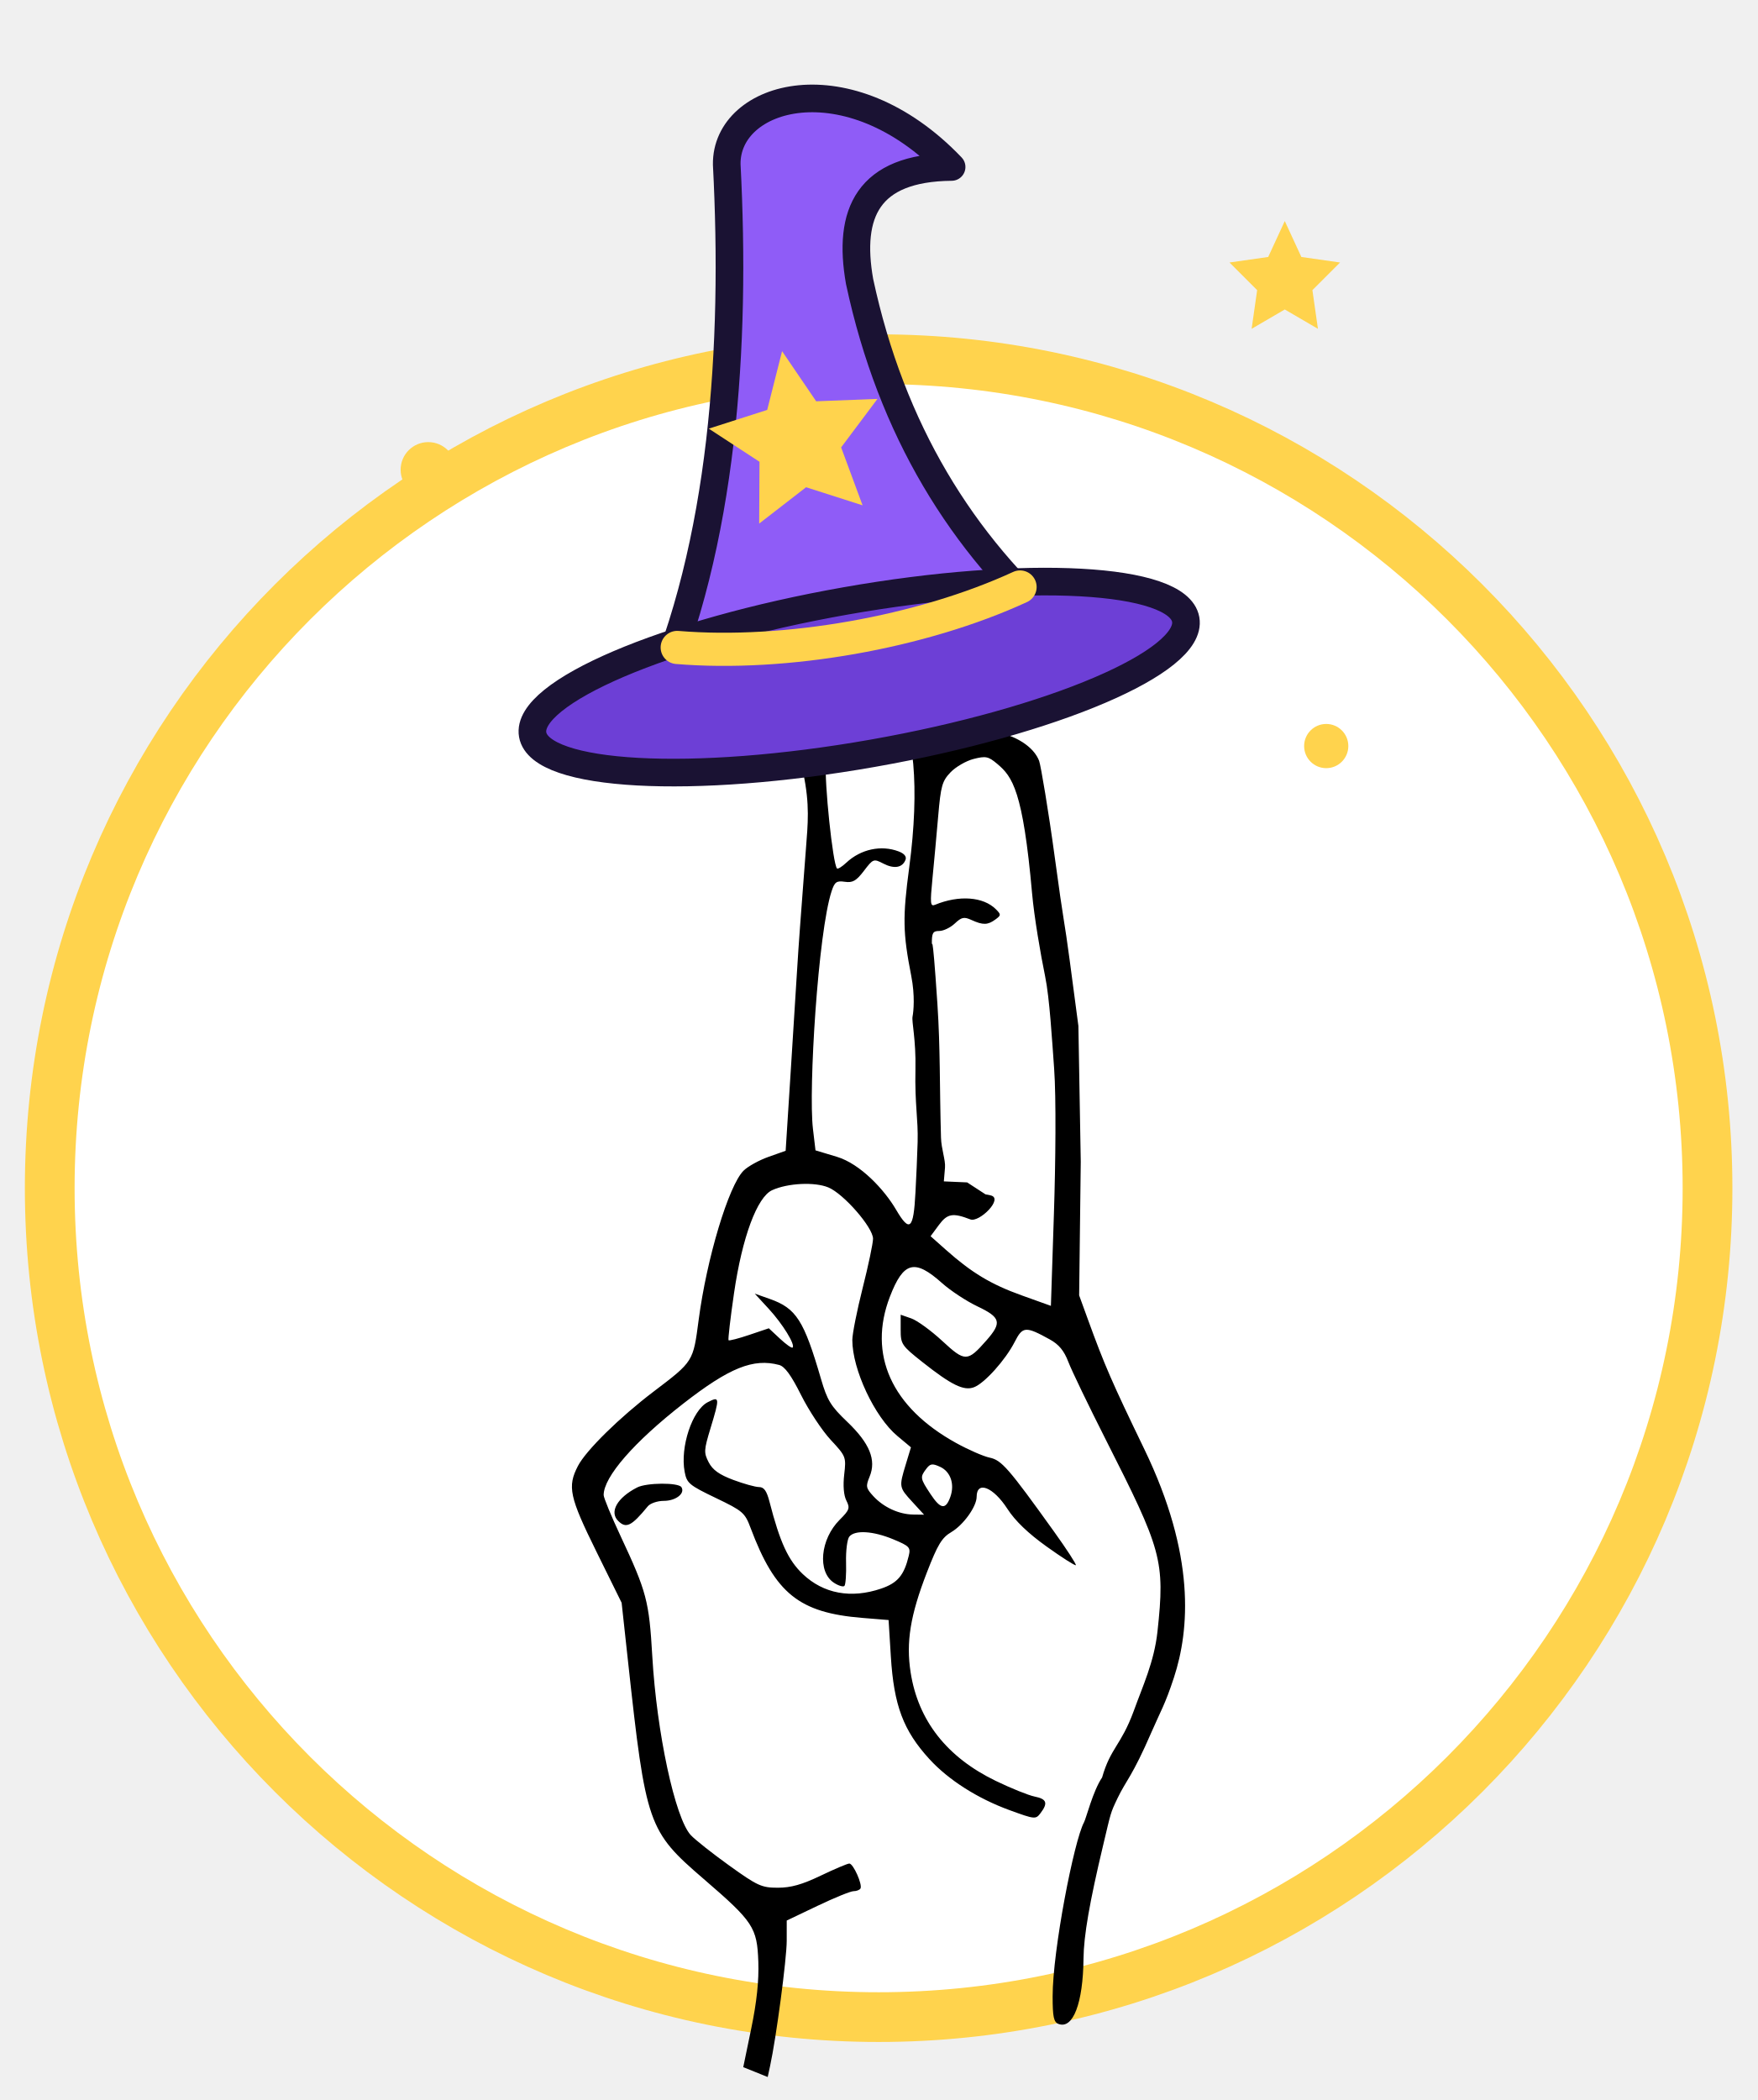
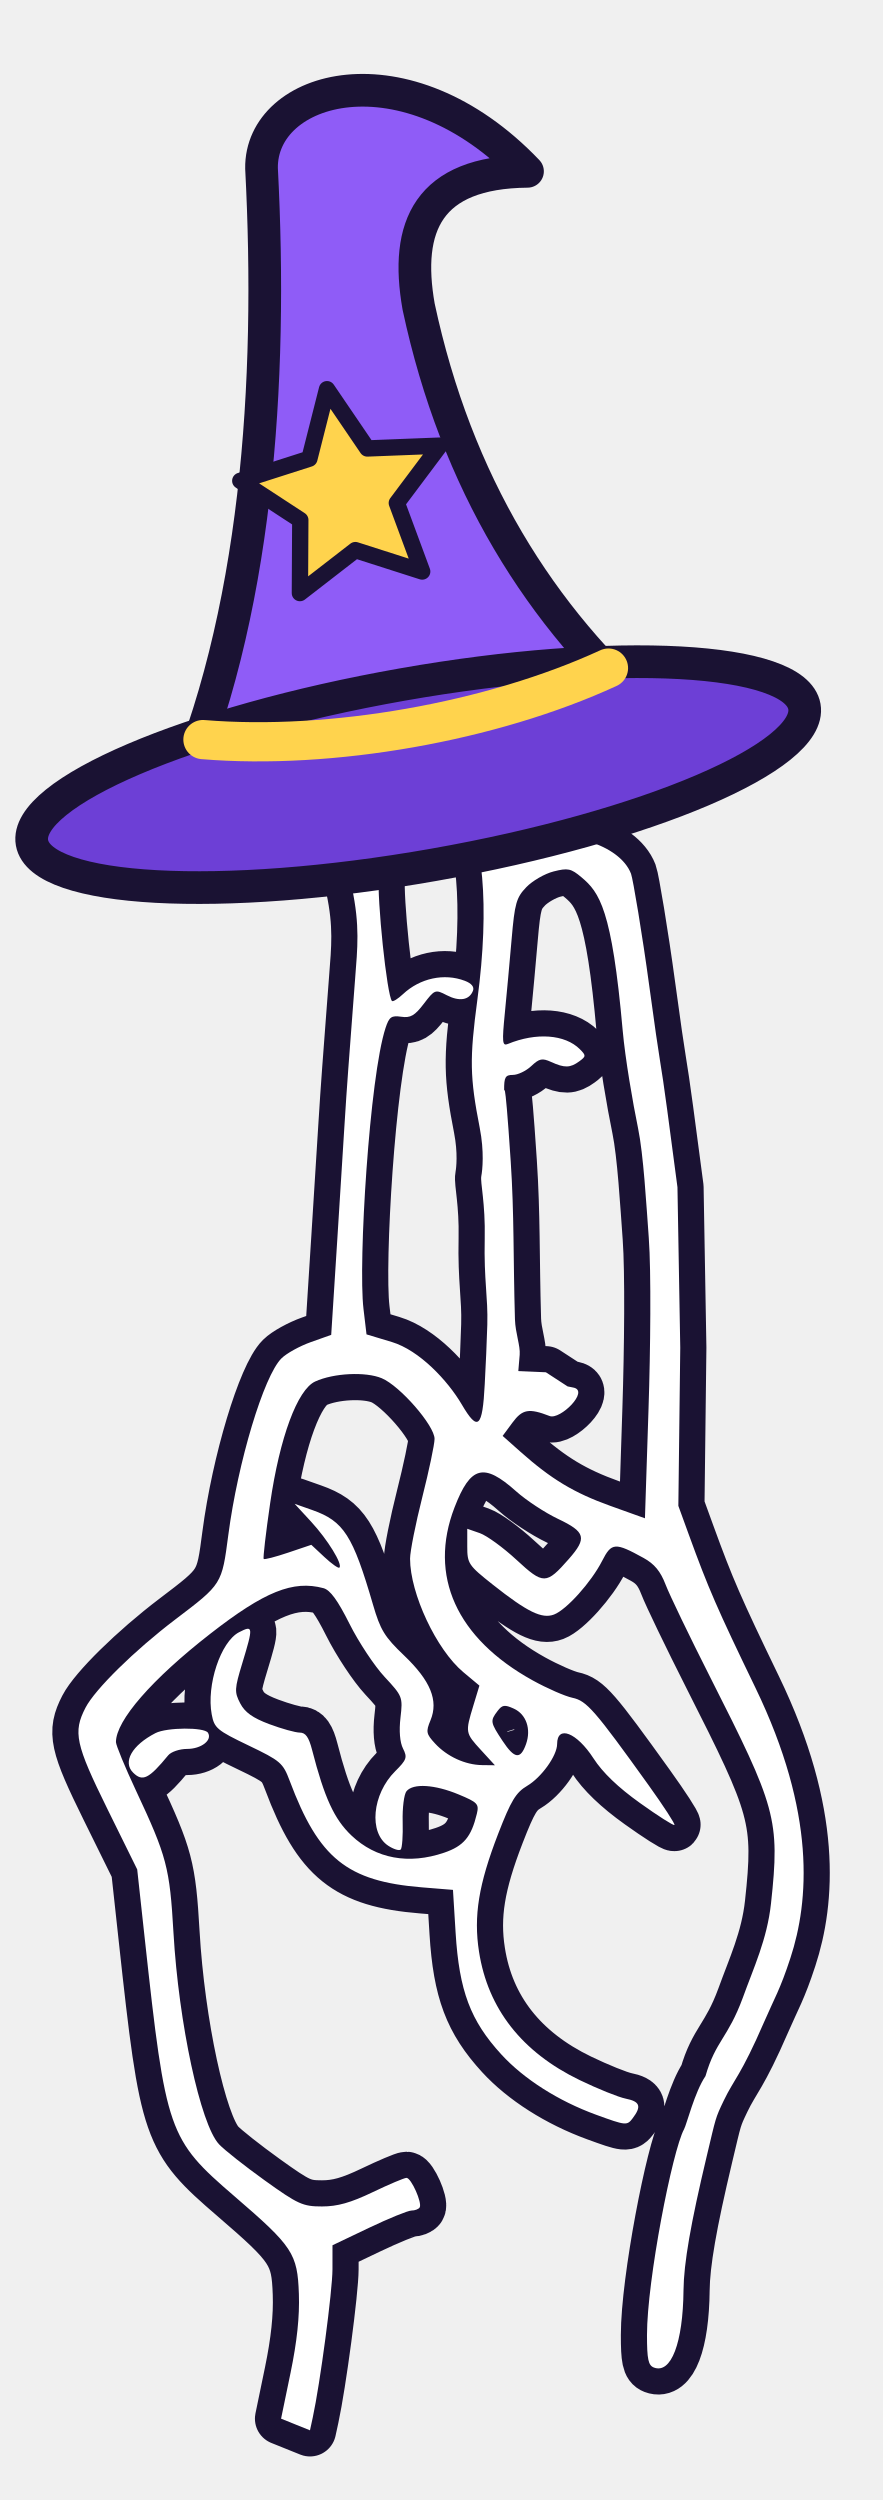
- <svg xmlns="http://www.w3.org/2000/svg" viewBox="-195 -230 636 760">
-   <circle cx="123" cy="200" r="300" fill="#ffffff" stroke="#ffd34d" stroke-width="18" />
-   <path d="m 78.431,519.893 -4.423,-1.779 2.902,-14.034 c 1.986,-9.607 2.79,-17.22 2.548,-24.133 -0.434,-12.383 -1.819,-14.481 -19.737,-29.908 -20.235,-17.422 -20.956,-19.491 -27.418,-78.743 l -2.318,-21.25 -9.124,-18.501 c -9.768,-19.807 -10.568,-23.506 -6.696,-30.992 2.91,-5.628 15.076,-17.586 27.439,-26.969 14.39,-10.923 14.269,-10.729 16.264,-25.928 2.918,-22.233 10.849,-48.585 16.246,-53.982 1.529,-1.529 5.582,-3.775 9.008,-4.992 l 6.228,-2.212 1.863,-29.196 c 2.047,-32.074 2.494,-40.635 3.353,-52.038 l 1.313,-17.421 0.792,-10.392 c 0.713,-9.345 1.494,-16.123 -0.962,-27.736 l 0.402,-13.031 2.749,-9.932 c 3.325,-12.012 10.35,-13.165 20.765,-14.398 8.01,-0.949 11.612,0.051 16.894,4.689 3.812,3.347 5.724,7.061 10.105,19.638 0.442,1.27 1.337,1.204 4.27,-0.312 9.772,-5.053 26.756,0.021 30.198,9.021 0.592,1.548 3.444,18.514 5.591,34.391 3.557,26.309 3.395,22.146 5.489,37.934 l 3.131,23.61 0.855,49.109 -0.582,48.391 3.183,8.75 c 6.029,16.573 8.639,22.574 20.4,46.903 18.597,38.47 16.395,65.307 10.724,82.66 -3.201,9.794 -4.866,12.236 -8.069,19.629 -7.106,16.401 -9.216,17.513 -12.315,23.983 -2.655,5.542 -2.378,5.072 -5.208,16.941 -4.953,20.771 -7.053,32.879 -7.136,41.135 -0.161,16.191 -3.801,25.687 -9.072,23.665 -1.706,-0.655 -2.104,-2.533 -2.104,-9.934 0,-16.733 7.759,-56.406 11.34,-62.984 0.813,-1.493 3.247,-11.404 6.561,-16.263 3.089,-10.796 6.831,-11.525 11.435,-24.013 3.281,-9.123 7.414,-17.809 8.607,-28.776 2.816,-25.895 1.464,-29.629 -18.644,-69.347 -6.307,-12.458 -12.433,-25.178 -13.612,-28.266 -1.551,-4.061 -3.413,-6.314 -6.728,-8.143 -8.758,-4.831 -9.806,-4.754 -12.703,0.926 -3.309,6.486 -10.895,14.934 -14.714,16.386 -3.686,1.401 -8.159,-0.786 -18.728,-9.155 -7.444,-5.895 -7.812,-6.444 -7.812,-11.639 l 0,-5.452 3.848,1.341 c 2.116,0.738 7.151,4.399 11.188,8.137 8.277,7.663 9.124,7.651 16.043,-0.229 5.634,-6.416 5.137,-8.263 -3.3,-12.27 -3.972,-1.886 -9.737,-5.678 -12.812,-8.427 -9.921,-8.867 -13.96,-7.813 -18.867,4.925 -8.054,20.905 0.592,40.034 23.918,52.918 4.46,2.463 9.938,4.86 12.175,5.327 4.327,0.903 6.78,3.72 23.286,26.731 4.619,6.439 8.182,11.924 7.918,12.188 -0.264,0.264 -5.003,-2.754 -10.531,-6.708 -6.74,-4.82 -11.432,-9.326 -14.243,-13.679 -5.116,-7.923 -11.113,-10.279 -11.126,-4.372 -0.007,3.54 -4.778,10.195 -9.161,12.781 -3.443,2.032 -4.941,4.505 -8.862,14.639 -6.001,15.507 -7.576,25.198 -5.873,36.136 2.716,17.443 13.117,30.708 30.786,39.26 5.545,2.684 11.889,5.241 14.098,5.683 4.379,0.876 4.903,2.34 2.143,5.986 -1.748,2.309 -2.038,2.281 -11.216,-1.066 -11.556,-4.215 -22.096,-10.924 -28.992,-18.456 -9.467,-10.339 -12.885,-19.438 -13.983,-37.222 l -0.811,-13.125 -9.491,-0.772 c -22.907,-1.863 -31.55,-8.822 -40.461,-32.575 -2.066,-5.507 -2.798,-6.137 -12.609,-10.844 -9.641,-4.626 -10.478,-5.33 -11.254,-9.466 -1.679,-8.952 2.737,-22.273 8.345,-25.173 4.363,-2.256 4.415,-1.759 1.006,9.464 -2.392,7.875 -2.441,8.808 -0.643,12.285 1.421,2.747 3.819,4.464 8.885,6.359 3.817,1.428 8.022,2.596 9.345,2.596 1.781,0 2.76,1.378 3.773,5.312 3.78,14.675 6.771,21.172 12.051,26.184 7.488,7.107 17.484,8.957 28.364,5.249 5.958,-2.03 8.303,-4.821 9.996,-11.898 0.718,-3.002 0.246,-3.501 -5.616,-5.938 -7.297,-3.032 -13.865,-3.438 -15.902,-0.983 -0.765,0.922 -1.296,5.134 -1.18,9.36 0.117,4.226 -0.152,8.048 -0.598,8.493 -0.445,0.445 -2.155,-0.072 -3.8,-1.15 -6.045,-3.961 -4.956,-15.772 2.104,-22.806 3.53,-3.517 3.777,-4.228 2.404,-6.934 -0.963,-1.898 -1.252,-5.403 -0.779,-9.461 0.735,-6.31 0.631,-6.575 -4.882,-12.5 -3.098,-3.329 -7.92,-10.62 -10.715,-16.202 -3.617,-7.223 -5.913,-10.371 -7.964,-10.92 -9.32,-2.496 -18.012,1.003 -34.629,13.944 -17.86,13.909 -28.877,26.556 -28.877,33.151 0,0.963 2.76,7.646 6.133,14.852 9.443,20.171 10.315,23.479 11.471,43.497 1.598,27.672 8.254,58.601 13.926,64.71 1.564,1.685 7.853,6.658 13.976,11.052 10.214,7.33 11.66,7.989 17.535,7.989 4.746,0 8.766,-1.132 15.532,-4.375 5.021,-2.406 9.673,-4.375 10.338,-4.375 1.444,0 4.867,7.691 4.027,9.05 -0.323,0.522 -1.451,0.95 -2.506,0.95 -1.055,0 -6.926,2.391 -13.045,5.312 l -11.126,5.312 -0.006,7.359 c -0.005,6.563 -3.786,34.997 -6.027,45.329 l -0.854,3.938 -4.423,-1.779 z M 135.21,313.552 c -4.847,-5.292 -4.865,-5.393 -2.371,-13.62 l 1.86,-6.136 -4.923,-4.115 c -8.23,-6.878 -16.297,-24.069 -16.297,-34.729 0,-2.208 1.686,-10.684 3.747,-18.836 2.061,-8.151 3.748,-16.166 3.75,-17.811 0.005,-4.066 -10.591,-16.239 -16.16,-18.565 -4.935,-2.062 -14.714,-1.585 -20.358,0.993 -5.443,2.486 -10.852,17.09 -13.785,37.217 -1.335,9.16 -2.228,16.853 -1.986,17.095 0.242,0.242 3.621,-0.633 7.508,-1.945 l 7.067,-2.386 4.03,3.765 c 2.217,2.071 4.276,3.519 4.576,3.219 1.034,-1.034 -3.613,-8.577 -8.655,-14.047 l -5.054,-5.483 5.437,1.918 c 9.587,3.382 12.364,7.716 18.538,28.929 2.26,7.764 3.536,9.853 9.496,15.541 8.13,7.759 10.604,13.817 8.105,19.848 -1.457,3.517 -1.333,4.154 1.384,7.099 3.691,4.001 9.245,6.553 14.403,6.618 l 3.919,0.049 -4.231,-4.619 z m 13.761,-1.87 c 1.619,-4.58 0.059,-9.109 -3.733,-10.836 -2.812,-1.281 -3.551,-1.174 -4.99,0.723 -2.306,3.039 -2.236,3.449 1.549,9.169 3.644,5.507 5.476,5.748 7.175,0.944 z m 37.558,-154.855 c -0.757,-10.312 -1.637,-25.597 -3.272,-33.526 -1.635,-7.929 -3.956,-21.429 -4.717,-30 -3.302,-37.167 -7.109,-42.225 -12.597,-46.843 -3.229,-2.717 -4.15,-2.91 -8.55,-1.793 -2.712,0.688 -6.471,2.859 -8.353,4.823 -3.045,3.178 -3.538,4.92 -4.476,15.815 -0.58,6.734 -1.513,16.902 -2.074,22.595 -0.898,9.117 -0.788,10.256 0.922,9.552 8.684,-3.578 17.481,-2.936 22.024,1.607 1.927,1.926 1.914,2.184 -0.183,3.717 -2.771,2.026 -4.492,2.064 -8.603,0.191 -2.742,-1.249 -3.605,-1.072 -6.077,1.25 -1.584,1.488 -4.11,2.706 -5.613,2.706 -2.331,0 -2.726,0.689 -2.693,4.688 0.022,2.578 -0.033,-9.101 2.011,21.766 1.085,16.391 0.749,29.311 1.296,48.311 0.122,4.231 1.681,8.111 1.45,10.861 l -0.42,5 8.437,0.37 6.64,4.323 1.797,0.364 c 4.991,1.012 -4.065,9.948 -7.284,8.702 -6.346,-2.456 -8.332,-2.106 -11.371,2.004 l -3.016,4.079 5.523,4.912 c 9.336,8.304 16.325,12.509 27.396,16.482 l 10.627,3.814 1.096,-33.51 c 0.596,-18.224 0.836,-41.947 0.079,-52.26 z m -50.201,44.781 c 0.325,-6.359 0.627,-12.485 0.788,-18.235 0.239,-8.542 -1.064,-13.446 -0.791,-26.347 0.23,-10.892 -1.41,-17.252 -1.047,-19.124 0.363,-1.872 0.941,-7.513 -0.472,-14.731 -3.051,-15.588 -3.152,-21.167 -0.716,-39.375 3.807,-28.445 1.783,-51.328 -5.208,-58.871 -2.593,-2.797 -3.672,-3.138 -7.607,-2.4 -11.241,2.109 -15.993,8.525 -17.348,23.426 -0.632,6.953 2.496,36.831 4.015,38.351 0.3,0.3 1.81,-0.637 3.354,-2.084 5.232,-4.901 12.62,-6.494 18.952,-4.087 2.038,0.775 2.932,1.864 2.485,3.028 -1.106,2.881 -4.114,3.398 -8.02,1.378 -3.524,-1.823 -3.686,-1.762 -7.027,2.617 -2.779,3.643 -4.074,4.386 -6.914,3.969 -2.996,-0.44 -3.679,0.045 -4.785,3.395 -4.905,14.864 -8.425,71.951 -6.76,85.993 l 0.926,7.809 7.733,2.328 c 8.452,2.544 17.127,11.804 21.424,19.136 4.927,8.407 6.336,7.167 7.017,-6.178 z M 28.728,320.421 c -3.256,-3.256 -0.35,-8.383 6.855,-12.094 3.438,-1.771 14.977,-1.843 16.054,-0.102 1.402,2.268 -2.056,4.945 -6.388,4.945 -2.295,0 -4.898,0.884 -5.784,1.965 -5.908,7.201 -7.86,8.162 -10.737,5.285 z" fill="#000000" />
+ <svg xmlns="http://www.w3.org/2000/svg" viewBox="-12 -222 270 765">
+   <path d="m 78.431,519.893 -4.423,-1.779 2.902,-14.034 c 1.986,-9.607 2.79,-17.22 2.548,-24.133 -0.434,-12.383 -1.819,-14.481 -19.737,-29.908 -20.235,-17.422 -20.956,-19.491 -27.418,-78.743 l -2.318,-21.25 -9.124,-18.501 c -9.768,-19.807 -10.568,-23.506 -6.696,-30.992 2.91,-5.628 15.076,-17.586 27.439,-26.969 14.39,-10.923 14.269,-10.729 16.264,-25.928 2.918,-22.233 10.849,-48.585 16.246,-53.982 1.529,-1.529 5.582,-3.775 9.008,-4.992 l 6.228,-2.212 1.863,-29.196 c 2.047,-32.074 2.494,-40.635 3.353,-52.038 l 1.313,-17.421 0.792,-10.392 c 0.713,-9.345 1.494,-16.123 -0.962,-27.736 l 0.402,-13.031 2.749,-9.932 c 3.325,-12.012 10.35,-13.165 20.765,-14.398 8.01,-0.949 11.612,0.051 16.894,4.689 3.812,3.347 5.724,7.061 10.105,19.638 0.442,1.27 1.337,1.204 4.27,-0.312 9.772,-5.053 26.756,0.021 30.198,9.021 0.592,1.548 3.444,18.514 5.591,34.391 3.557,26.309 3.395,22.146 5.489,37.934 l 3.131,23.61 0.855,49.109 -0.582,48.391 3.183,8.75 c 6.029,16.573 8.639,22.574 20.4,46.903 18.597,38.47 16.395,65.307 10.724,82.66 -3.201,9.794 -4.866,12.236 -8.069,19.629 -7.106,16.401 -9.216,17.513 -12.315,23.983 -2.655,5.542 -2.378,5.072 -5.208,16.941 -4.953,20.771 -7.053,32.879 -7.136,41.135 -0.161,16.191 -3.801,25.687 -9.072,23.665 -1.706,-0.655 -2.104,-2.533 -2.104,-9.934 0,-16.733 7.759,-56.406 11.34,-62.984 0.813,-1.493 3.247,-11.404 6.561,-16.263 3.089,-10.796 6.831,-11.525 11.435,-24.013 3.281,-9.123 7.414,-17.809 8.607,-28.776 2.816,-25.895 1.464,-29.629 -18.644,-69.347 -6.307,-12.458 -12.433,-25.178 -13.612,-28.266 -1.551,-4.061 -3.413,-6.314 -6.728,-8.143 -8.758,-4.831 -9.806,-4.754 -12.703,0.926 -3.309,6.486 -10.895,14.934 -14.714,16.386 -3.686,1.401 -8.159,-0.786 -18.728,-9.155 -7.444,-5.895 -7.812,-6.444 -7.812,-11.639 l 0,-5.452 3.848,1.341 c 2.116,0.738 7.151,4.399 11.188,8.137 8.277,7.663 9.124,7.651 16.043,-0.229 5.634,-6.416 5.137,-8.263 -3.3,-12.27 -3.972,-1.886 -9.737,-5.678 -12.812,-8.427 -9.921,-8.867 -13.96,-7.813 -18.867,4.925 -8.054,20.905 0.592,40.034 23.918,52.918 4.46,2.463 9.938,4.86 12.175,5.327 4.327,0.903 6.78,3.72 23.286,26.731 4.619,6.439 8.182,11.924 7.918,12.188 -0.264,0.264 -5.003,-2.754 -10.531,-6.708 -6.74,-4.82 -11.432,-9.326 -14.243,-13.679 -5.116,-7.923 -11.113,-10.279 -11.126,-4.372 -0.007,3.54 -4.778,10.195 -9.161,12.781 -3.443,2.032 -4.941,4.505 -8.862,14.639 -6.001,15.507 -7.576,25.198 -5.873,36.136 2.716,17.443 13.117,30.708 30.786,39.26 5.545,2.684 11.889,5.241 14.098,5.683 4.379,0.876 4.903,2.34 2.143,5.986 -1.748,2.309 -2.038,2.281 -11.216,-1.066 -11.556,-4.215 -22.096,-10.924 -28.992,-18.456 -9.467,-10.339 -12.885,-19.438 -13.983,-37.222 l -0.811,-13.125 -9.491,-0.772 c -22.907,-1.863 -31.55,-8.822 -40.461,-32.575 -2.066,-5.507 -2.798,-6.137 -12.609,-10.844 -9.641,-4.626 -10.478,-5.33 -11.254,-9.466 -1.679,-8.952 2.737,-22.273 8.345,-25.173 4.363,-2.256 4.415,-1.759 1.006,9.464 -2.392,7.875 -2.441,8.808 -0.643,12.285 1.421,2.747 3.819,4.464 8.885,6.359 3.817,1.428 8.022,2.596 9.345,2.596 1.781,0 2.76,1.378 3.773,5.312 3.78,14.675 6.771,21.172 12.051,26.184 7.488,7.107 17.484,8.957 28.364,5.249 5.958,-2.03 8.303,-4.821 9.996,-11.898 0.718,-3.002 0.246,-3.501 -5.616,-5.938 -7.297,-3.032 -13.865,-3.438 -15.902,-0.983 -0.765,0.922 -1.296,5.134 -1.18,9.36 0.117,4.226 -0.152,8.048 -0.598,8.493 -0.445,0.445 -2.155,-0.072 -3.8,-1.15 -6.045,-3.961 -4.956,-15.772 2.104,-22.806 3.53,-3.517 3.777,-4.228 2.404,-6.934 -0.963,-1.898 -1.252,-5.403 -0.779,-9.461 0.735,-6.31 0.631,-6.575 -4.882,-12.5 -3.098,-3.329 -7.92,-10.62 -10.715,-16.202 -3.617,-7.223 -5.913,-10.371 -7.964,-10.92 -9.32,-2.496 -18.012,1.003 -34.629,13.944 -17.86,13.909 -28.877,26.556 -28.877,33.151 0,0.963 2.76,7.646 6.133,14.852 9.443,20.171 10.315,23.479 11.471,43.497 1.598,27.672 8.254,58.601 13.926,64.71 1.564,1.685 7.853,6.658 13.976,11.052 10.214,7.33 11.66,7.989 17.535,7.989 4.746,0 8.766,-1.132 15.532,-4.375 5.021,-2.406 9.673,-4.375 10.338,-4.375 1.444,0 4.867,7.691 4.027,9.05 -0.323,0.522 -1.451,0.95 -2.506,0.95 -1.055,0 -6.926,2.391 -13.045,5.312 l -11.126,5.312 -0.006,7.359 c -0.005,6.563 -3.786,34.997 -6.027,45.329 l -0.854,3.938 -4.423,-1.779 z M 135.21,313.552 c -4.847,-5.292 -4.865,-5.393 -2.371,-13.62 l 1.86,-6.136 -4.923,-4.115 c -8.23,-6.878 -16.297,-24.069 -16.297,-34.729 0,-2.208 1.686,-10.684 3.747,-18.836 2.061,-8.151 3.748,-16.166 3.75,-17.811 0.005,-4.066 -10.591,-16.239 -16.16,-18.565 -4.935,-2.062 -14.714,-1.585 -20.358,0.993 -5.443,2.486 -10.852,17.09 -13.785,37.217 -1.335,9.16 -2.228,16.853 -1.986,17.095 0.242,0.242 3.621,-0.633 7.508,-1.945 l 7.067,-2.386 4.03,3.765 c 2.217,2.071 4.276,3.519 4.576,3.219 1.034,-1.034 -3.613,-8.577 -8.655,-14.047 l -5.054,-5.483 5.437,1.918 c 9.587,3.382 12.364,7.716 18.538,28.929 2.26,7.764 3.536,9.853 9.496,15.541 8.13,7.759 10.604,13.817 8.105,19.848 -1.457,3.517 -1.333,4.154 1.384,7.099 3.691,4.001 9.245,6.553 14.403,6.618 l 3.919,0.049 -4.231,-4.619 z m 13.761,-1.87 c 1.619,-4.58 0.059,-9.109 -3.733,-10.836 -2.812,-1.281 -3.551,-1.174 -4.99,0.723 -2.306,3.039 -2.236,3.449 1.549,9.169 3.644,5.507 5.476,5.748 7.175,0.944 z m 37.558,-154.855 c -0.757,-10.312 -1.637,-25.597 -3.272,-33.526 -1.635,-7.929 -3.956,-21.429 -4.717,-30 -3.302,-37.167 -7.109,-42.225 -12.597,-46.843 -3.229,-2.717 -4.15,-2.91 -8.55,-1.793 -2.712,0.688 -6.471,2.859 -8.353,4.823 -3.045,3.178 -3.538,4.92 -4.476,15.815 -0.58,6.734 -1.513,16.902 -2.074,22.595 -0.898,9.117 -0.788,10.256 0.922,9.552 8.684,-3.578 17.481,-2.936 22.024,1.607 1.927,1.926 1.914,2.184 -0.183,3.717 -2.771,2.026 -4.492,2.064 -8.603,0.191 -2.742,-1.249 -3.605,-1.072 -6.077,1.25 -1.584,1.488 -4.11,2.706 -5.613,2.706 -2.331,0 -2.726,0.689 -2.693,4.688 0.022,2.578 -0.033,-9.101 2.011,21.766 1.085,16.391 0.749,29.311 1.296,48.311 0.122,4.231 1.681,8.111 1.45,10.861 l -0.42,5 8.437,0.37 6.64,4.323 1.797,0.364 c 4.991,1.012 -4.065,9.948 -7.284,8.702 -6.346,-2.456 -8.332,-2.106 -11.371,2.004 l -3.016,4.079 5.523,4.912 c 9.336,8.304 16.325,12.509 27.396,16.482 l 10.627,3.814 1.096,-33.51 c 0.596,-18.224 0.836,-41.947 0.079,-52.26 z m -50.201,44.781 c 0.325,-6.359 0.627,-12.485 0.788,-18.235 0.239,-8.542 -1.064,-13.446 -0.791,-26.347 0.23,-10.892 -1.41,-17.252 -1.047,-19.124 0.363,-1.872 0.941,-7.513 -0.472,-14.731 -3.051,-15.588 -3.152,-21.167 -0.716,-39.375 3.807,-28.445 1.783,-51.328 -5.208,-58.871 -2.593,-2.797 -3.672,-3.138 -7.607,-2.4 -11.241,2.109 -15.993,8.525 -17.348,23.426 -0.632,6.953 2.496,36.831 4.015,38.351 0.3,0.3 1.81,-0.637 3.354,-2.084 5.232,-4.901 12.62,-6.494 18.952,-4.087 2.038,0.775 2.932,1.864 2.485,3.028 -1.106,2.881 -4.114,3.398 -8.02,1.378 -3.524,-1.823 -3.686,-1.762 -7.027,2.617 -2.779,3.643 -4.074,4.386 -6.914,3.969 -2.996,-0.44 -3.679,0.045 -4.785,3.395 -4.905,14.864 -8.425,71.951 -6.76,85.993 l 0.926,7.809 7.733,2.328 c 8.452,2.544 17.127,11.804 21.424,19.136 4.927,8.407 6.336,7.167 7.017,-6.178 z M 28.728,320.421 c -3.256,-3.256 -0.35,-8.383 6.855,-12.094 3.438,-1.771 14.977,-1.843 16.054,-0.102 1.402,2.268 -2.056,4.945 -6.388,4.945 -2.295,0 -4.898,0.884 -5.784,1.965 -5.908,7.201 -7.86,8.162 -10.737,5.285 z" fill="#1a1233" stroke="#1a1233" stroke-width="16" stroke-linejoin="round" />
+   <path d="m 78.431,519.893 -4.423,-1.779 2.902,-14.034 c 1.986,-9.607 2.79,-17.22 2.548,-24.133 -0.434,-12.383 -1.819,-14.481 -19.737,-29.908 -20.235,-17.422 -20.956,-19.491 -27.418,-78.743 l -2.318,-21.25 -9.124,-18.501 c -9.768,-19.807 -10.568,-23.506 -6.696,-30.992 2.91,-5.628 15.076,-17.586 27.439,-26.969 14.39,-10.923 14.269,-10.729 16.264,-25.928 2.918,-22.233 10.849,-48.585 16.246,-53.982 1.529,-1.529 5.582,-3.775 9.008,-4.992 l 6.228,-2.212 1.863,-29.196 c 2.047,-32.074 2.494,-40.635 3.353,-52.038 l 1.313,-17.421 0.792,-10.392 c 0.713,-9.345 1.494,-16.123 -0.962,-27.736 l 0.402,-13.031 2.749,-9.932 c 3.325,-12.012 10.35,-13.165 20.765,-14.398 8.01,-0.949 11.612,0.051 16.894,4.689 3.812,3.347 5.724,7.061 10.105,19.638 0.442,1.27 1.337,1.204 4.27,-0.312 9.772,-5.053 26.756,0.021 30.198,9.021 0.592,1.548 3.444,18.514 5.591,34.391 3.557,26.309 3.395,22.146 5.489,37.934 l 3.131,23.61 0.855,49.109 -0.582,48.391 3.183,8.75 c 6.029,16.573 8.639,22.574 20.4,46.903 18.597,38.47 16.395,65.307 10.724,82.66 -3.201,9.794 -4.866,12.236 -8.069,19.629 -7.106,16.401 -9.216,17.513 -12.315,23.983 -2.655,5.542 -2.378,5.072 -5.208,16.941 -4.953,20.771 -7.053,32.879 -7.136,41.135 -0.161,16.191 -3.801,25.687 -9.072,23.665 -1.706,-0.655 -2.104,-2.533 -2.104,-9.934 0,-16.733 7.759,-56.406 11.34,-62.984 0.813,-1.493 3.247,-11.404 6.561,-16.263 3.089,-10.796 6.831,-11.525 11.435,-24.013 3.281,-9.123 7.414,-17.809 8.607,-28.776 2.816,-25.895 1.464,-29.629 -18.644,-69.347 -6.307,-12.458 -12.433,-25.178 -13.612,-28.266 -1.551,-4.061 -3.413,-6.314 -6.728,-8.143 -8.758,-4.831 -9.806,-4.754 -12.703,0.926 -3.309,6.486 -10.895,14.934 -14.714,16.386 -3.686,1.401 -8.159,-0.786 -18.728,-9.155 -7.444,-5.895 -7.812,-6.444 -7.812,-11.639 l 0,-5.452 3.848,1.341 c 2.116,0.738 7.151,4.399 11.188,8.137 8.277,7.663 9.124,7.651 16.043,-0.229 5.634,-6.416 5.137,-8.263 -3.3,-12.27 -3.972,-1.886 -9.737,-5.678 -12.812,-8.427 -9.921,-8.867 -13.96,-7.813 -18.867,4.925 -8.054,20.905 0.592,40.034 23.918,52.918 4.46,2.463 9.938,4.86 12.175,5.327 4.327,0.903 6.78,3.72 23.286,26.731 4.619,6.439 8.182,11.924 7.918,12.188 -0.264,0.264 -5.003,-2.754 -10.531,-6.708 -6.74,-4.82 -11.432,-9.326 -14.243,-13.679 -5.116,-7.923 -11.113,-10.279 -11.126,-4.372 -0.007,3.54 -4.778,10.195 -9.161,12.781 -3.443,2.032 -4.941,4.505 -8.862,14.639 -6.001,15.507 -7.576,25.198 -5.873,36.136 2.716,17.443 13.117,30.708 30.786,39.26 5.545,2.684 11.889,5.241 14.098,5.683 4.379,0.876 4.903,2.34 2.143,5.986 -1.748,2.309 -2.038,2.281 -11.216,-1.066 -11.556,-4.215 -22.096,-10.924 -28.992,-18.456 -9.467,-10.339 -12.885,-19.438 -13.983,-37.222 l -0.811,-13.125 -9.491,-0.772 c -22.907,-1.863 -31.55,-8.822 -40.461,-32.575 -2.066,-5.507 -2.798,-6.137 -12.609,-10.844 -9.641,-4.626 -10.478,-5.33 -11.254,-9.466 -1.679,-8.952 2.737,-22.273 8.345,-25.173 4.363,-2.256 4.415,-1.759 1.006,9.464 -2.392,7.875 -2.441,8.808 -0.643,12.285 1.421,2.747 3.819,4.464 8.885,6.359 3.817,1.428 8.022,2.596 9.345,2.596 1.781,0 2.76,1.378 3.773,5.312 3.78,14.675 6.771,21.172 12.051,26.184 7.488,7.107 17.484,8.957 28.364,5.249 5.958,-2.03 8.303,-4.821 9.996,-11.898 0.718,-3.002 0.246,-3.501 -5.616,-5.938 -7.297,-3.032 -13.865,-3.438 -15.902,-0.983 -0.765,0.922 -1.296,5.134 -1.18,9.36 0.117,4.226 -0.152,8.048 -0.598,8.493 -0.445,0.445 -2.155,-0.072 -3.8,-1.15 -6.045,-3.961 -4.956,-15.772 2.104,-22.806 3.53,-3.517 3.777,-4.228 2.404,-6.934 -0.963,-1.898 -1.252,-5.403 -0.779,-9.461 0.735,-6.31 0.631,-6.575 -4.882,-12.5 -3.098,-3.329 -7.92,-10.62 -10.715,-16.202 -3.617,-7.223 -5.913,-10.371 -7.964,-10.92 -9.32,-2.496 -18.012,1.003 -34.629,13.944 -17.86,13.909 -28.877,26.556 -28.877,33.151 0,0.963 2.76,7.646 6.133,14.852 9.443,20.171 10.315,23.479 11.471,43.497 1.598,27.672 8.254,58.601 13.926,64.71 1.564,1.685 7.853,6.658 13.976,11.052 10.214,7.33 11.66,7.989 17.535,7.989 4.746,0 8.766,-1.132 15.532,-4.375 5.021,-2.406 9.673,-4.375 10.338,-4.375 1.444,0 4.867,7.691 4.027,9.05 -0.323,0.522 -1.451,0.95 -2.506,0.95 -1.055,0 -6.926,2.391 -13.045,5.312 l -11.126,5.312 -0.006,7.359 c -0.005,6.563 -3.786,34.997 -6.027,45.329 l -0.854,3.938 -4.423,-1.779 z M 135.21,313.552 c -4.847,-5.292 -4.865,-5.393 -2.371,-13.62 l 1.86,-6.136 -4.923,-4.115 c -8.23,-6.878 -16.297,-24.069 -16.297,-34.729 0,-2.208 1.686,-10.684 3.747,-18.836 2.061,-8.151 3.748,-16.166 3.75,-17.811 0.005,-4.066 -10.591,-16.239 -16.16,-18.565 -4.935,-2.062 -14.714,-1.585 -20.358,0.993 -5.443,2.486 -10.852,17.09 -13.785,37.217 -1.335,9.16 -2.228,16.853 -1.986,17.095 0.242,0.242 3.621,-0.633 7.508,-1.945 l 7.067,-2.386 4.03,3.765 c 2.217,2.071 4.276,3.519 4.576,3.219 1.034,-1.034 -3.613,-8.577 -8.655,-14.047 l -5.054,-5.483 5.437,1.918 c 9.587,3.382 12.364,7.716 18.538,28.929 2.26,7.764 3.536,9.853 9.496,15.541 8.13,7.759 10.604,13.817 8.105,19.848 -1.457,3.517 -1.333,4.154 1.384,7.099 3.691,4.001 9.245,6.553 14.403,6.618 l 3.919,0.049 -4.231,-4.619 z m 13.761,-1.87 c 1.619,-4.58 0.059,-9.109 -3.733,-10.836 -2.812,-1.281 -3.551,-1.174 -4.99,0.723 -2.306,3.039 -2.236,3.449 1.549,9.169 3.644,5.507 5.476,5.748 7.175,0.944 z m 37.558,-154.855 c -0.757,-10.312 -1.637,-25.597 -3.272,-33.526 -1.635,-7.929 -3.956,-21.429 -4.717,-30 -3.302,-37.167 -7.109,-42.225 -12.597,-46.843 -3.229,-2.717 -4.15,-2.91 -8.55,-1.793 -2.712,0.688 -6.471,2.859 -8.353,4.823 -3.045,3.178 -3.538,4.92 -4.476,15.815 -0.58,6.734 -1.513,16.902 -2.074,22.595 -0.898,9.117 -0.788,10.256 0.922,9.552 8.684,-3.578 17.481,-2.936 22.024,1.607 1.927,1.926 1.914,2.184 -0.183,3.717 -2.771,2.026 -4.492,2.064 -8.603,0.191 -2.742,-1.249 -3.605,-1.072 -6.077,1.25 -1.584,1.488 -4.11,2.706 -5.613,2.706 -2.331,0 -2.726,0.689 -2.693,4.688 0.022,2.578 -0.033,-9.101 2.011,21.766 1.085,16.391 0.749,29.311 1.296,48.311 0.122,4.231 1.681,8.111 1.45,10.861 l -0.42,5 8.437,0.37 6.64,4.323 1.797,0.364 c 4.991,1.012 -4.065,9.948 -7.284,8.702 -6.346,-2.456 -8.332,-2.106 -11.371,2.004 l -3.016,4.079 5.523,4.912 c 9.336,8.304 16.325,12.509 27.396,16.482 l 10.627,3.814 1.096,-33.51 c 0.596,-18.224 0.836,-41.947 0.079,-52.26 z m -50.201,44.781 c 0.325,-6.359 0.627,-12.485 0.788,-18.235 0.239,-8.542 -1.064,-13.446 -0.791,-26.347 0.23,-10.892 -1.41,-17.252 -1.047,-19.124 0.363,-1.872 0.941,-7.513 -0.472,-14.731 -3.051,-15.588 -3.152,-21.167 -0.716,-39.375 3.807,-28.445 1.783,-51.328 -5.208,-58.871 -2.593,-2.797 -3.672,-3.138 -7.607,-2.4 -11.241,2.109 -15.993,8.525 -17.348,23.426 -0.632,6.953 2.496,36.831 4.015,38.351 0.3,0.3 1.81,-0.637 3.354,-2.084 5.232,-4.901 12.62,-6.494 18.952,-4.087 2.038,0.775 2.932,1.864 2.485,3.028 -1.106,2.881 -4.114,3.398 -8.02,1.378 -3.524,-1.823 -3.686,-1.762 -7.027,2.617 -2.779,3.643 -4.074,4.386 -6.914,3.969 -2.996,-0.44 -3.679,0.045 -4.785,3.395 -4.905,14.864 -8.425,71.951 -6.76,85.993 l 0.926,7.809 7.733,2.328 c 8.452,2.544 17.127,11.804 21.424,19.136 4.927,8.407 6.336,7.167 7.017,-6.178 z M 28.728,320.421 c -3.256,-3.256 -0.35,-8.383 6.855,-12.094 3.438,-1.771 14.977,-1.843 16.054,-0.102 1.402,2.268 -2.056,4.945 -6.388,4.945 -2.295,0 -4.898,0.884 -5.784,1.965 -5.908,7.201 -7.86,8.162 -10.737,5.285 z" fill="#ffffff" />
  <g transform="rotate(-10 110 10)" stroke="#1a1233" stroke-width="10" stroke-linejoin="round" stroke-linecap="round">
    <path d="M40 12 C75 -40 92 -110 100 -175 C104 -200 150 -205 180 -160 C150 -165 140 -150 140 -125 C142 -70 160 -25 190 12 Z" fill="#8f5cf7" />
    <ellipse cx="115" cy="16" rx="120" ry="28" fill="#6d3fd6" />
    <path d="M52 -6 C90 4 140 4 178 -6" fill="none" stroke="#ffd34d" stroke-width="12" />
-   </g>
-   <g fill="#ffd34d">
-     <path d="M108 -105 l9 20 22 3 -16 15 4 22 -19 -10 -19 10 4 -22 -16 -15 22 -3 Z" transform="rotate(-10 110 10)" />
-     <path d="M270 -150 l6 13 14 2 -10 10 2 14 -12 -7 -12 7 2 -14 -10 -10 14 -2 Z" />
-     <circle cx="-40" cy="-60" r="10" />
-     <circle cx="285" cy="40" r="8" />
+     <path d="M108 -105 l9 20 22 3 -16 15 4 22 -19 -10 -19 10 4 -22 -16 -15 22 -3 Z" fill="#ffd34d" stroke-width="5" />
  </g>
</svg>
